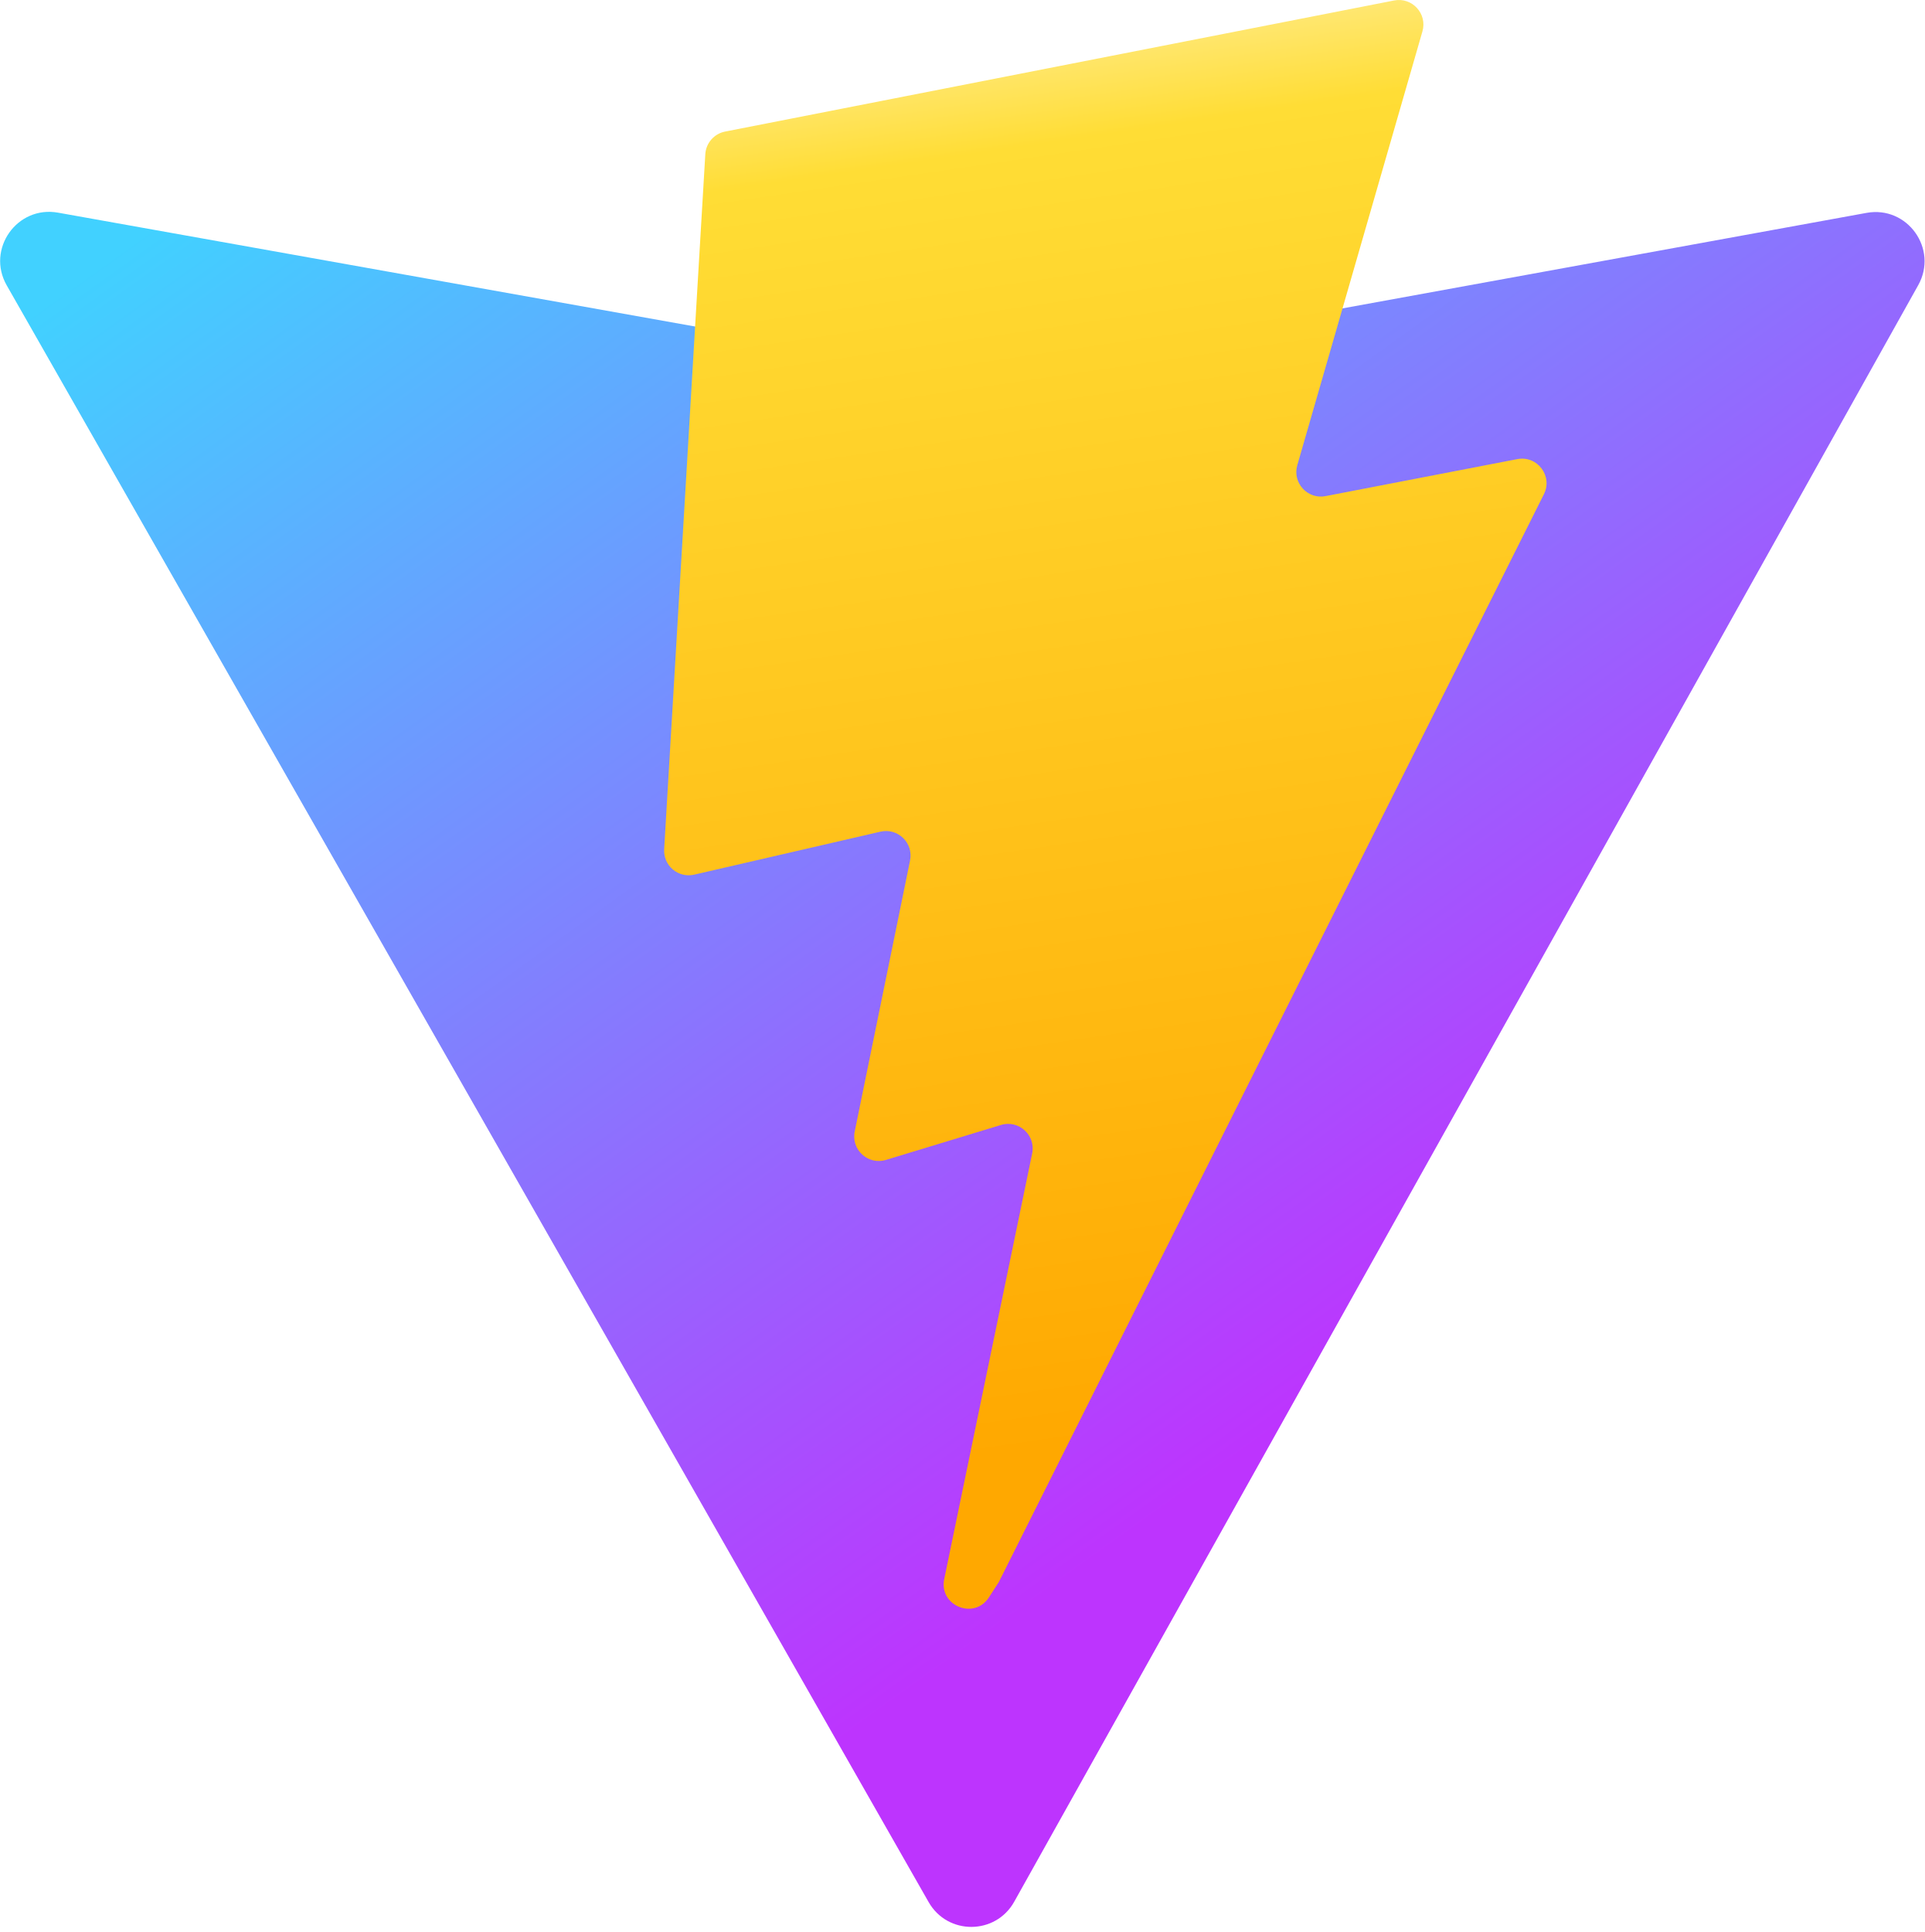
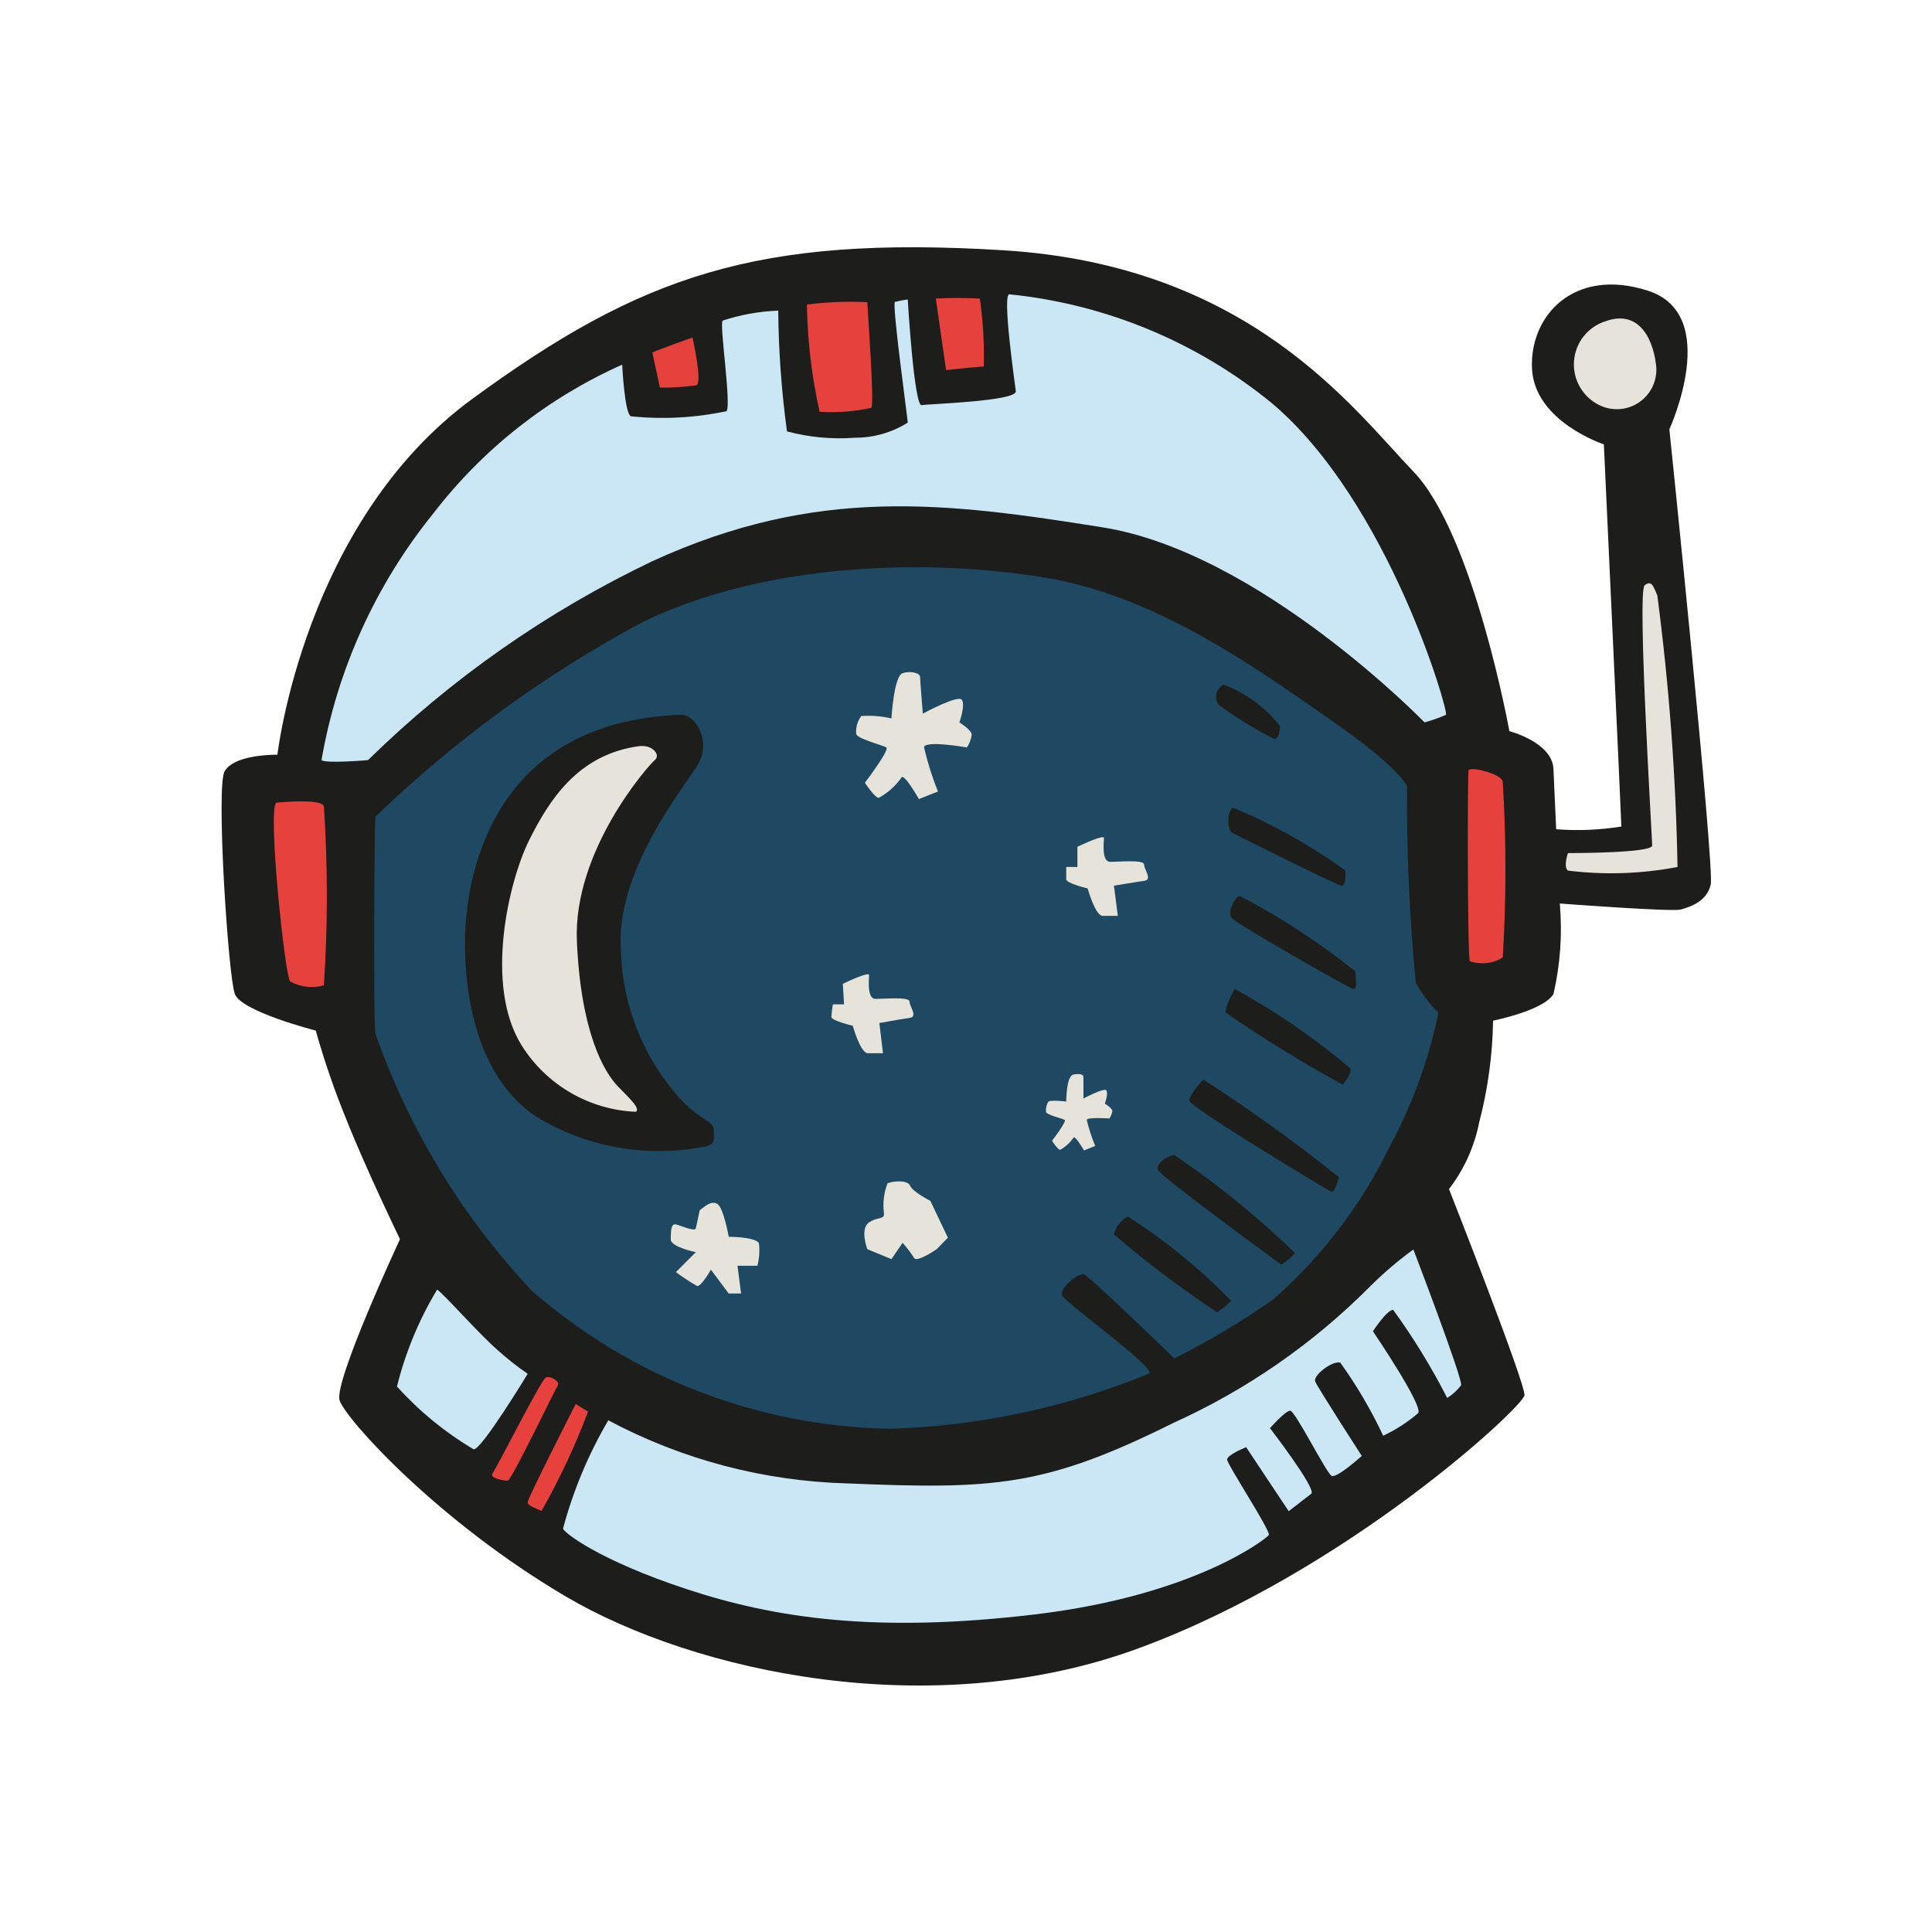
- <svg xmlns="http://www.w3.org/2000/svg" aria-hidden="true" role="img" class="iconify iconify--logos" width="31.88" height="32" preserveAspectRatio="xMidYMid meet" viewBox="0 0 256 257">
-   <defs>
-     <linearGradient id="IconifyId1813088fe1fbc01fb466" x1="-.828%" x2="57.636%" y1="7.652%" y2="78.411%">
-       <stop offset="0%" stop-color="#41D1FF" />
-       <stop offset="100%" stop-color="#BD34FE" />
-     </linearGradient>
-     <linearGradient id="IconifyId1813088fe1fbc01fb467" x1="43.376%" x2="50.316%" y1="2.242%" y2="89.03%">
-       <stop offset="0%" stop-color="#FFEA83" />
-       <stop offset="8.333%" stop-color="#FFDD35" />
-       <stop offset="100%" stop-color="#FFA800" />
-     </linearGradient>
-   </defs>
-   <path fill="url(#IconifyId1813088fe1fbc01fb466)" d="M255.153 37.938L134.897 252.976c-2.483 4.44-8.862 4.466-11.382.048L.875 37.958c-2.746-4.814 1.371-10.646 6.827-9.67l120.385 21.517a6.537 6.537 0 0 0 2.322-.004l117.867-21.483c5.438-.991 9.574 4.796 6.877 9.62Z" />
-   <path fill="url(#IconifyId1813088fe1fbc01fb467)" d="M185.432.063L96.44 17.501a3.268 3.268 0 0 0-2.634 3.014l-5.474 92.456a3.268 3.268 0 0 0 3.997 3.378l24.777-5.718c2.318-.535 4.413 1.507 3.936 3.838l-7.361 36.047c-.495 2.426 1.782 4.5 4.151 3.78l15.304-4.649c2.372-.72 4.652 1.36 4.15 3.788l-11.698 56.621c-.732 3.542 3.979 5.473 5.943 2.437l1.313-2.028l72.516-144.72c1.215-2.423-.88-5.186-3.54-4.672l-25.505 4.922c-2.396.462-4.435-1.77-3.759-4.114l16.646-57.705c.677-2.35-1.37-4.583-3.769-4.113Z" />
+ <svg xmlns="http://www.w3.org/2000/svg" width="800px" height="800px" viewBox="0 0 64 64">
+   <path d="m9.19 25s.88-7.71 6.46-11.79 9.42-5.42 17.58-4.92 11.59 5.25 13.59 7.33 3.18 8.6 3.18 8.6 1.42.37 1.46 1.25l.09 2a9.2 9.2 0 0 0 2.16-.09c0-.16-.58-12.66-.58-12.66s-2.29-.75-2.38-2.5 1.38-3.38 3.84-2.59.71 4.59.71 4.59 1.5 14.5 1.37 15.08-.71.75-1 .83-4-.2-4-.2a9.55 9.55 0 0 1 -.21 3c-.33.55-2 .88-2 .88a14.19 14.19 0 0 1 -.46 3.37 5.33 5.33 0 0 1 -1 2.21s2.54 6.45 2.5 6.83-5.88 5.83-12.75 8.37-14.75.8-19-1.7-7.3-5.88-7.5-6.5 2-5.34 2-5.34-1.13-2.33-1.79-4a27.18 27.18 0 0 1 -1-2.91s-2.46-.63-2.68-1.21-.63-6.88-.34-7.38 1.38-.55 1.75-.55z" fill="#1d1d1b" />
+   <path d="m9.15 26.59s1.54-.16 1.58.13a44.78 44.78 0 0 1 0 5.92 1.47 1.47 0 0 1 -1.12-.13c-.17-.17-.75-5.67-.46-5.92z" fill="#e7413e" />
+   <path d="m48.65 25.51c.12-.12 1.08.13 1.13.38a47.25 47.25 0 0 1 0 5.83 1.28 1.28 0 0 1 -1.09.12c-.08-.12-.08-6.29-.04-6.33z" fill="#e7413e" />
+   <path d="m53.19 10.64c1-.36 1.54.41 1.67 1.45a1.31 1.31 0 0 1 -1.86 1.34 1.5 1.5 0 0 1 .19-2.79z" fill="#e6e4da" />
+   <path d="m51.94 28.26c.13 0 2.79 0 2.79-.25s-.5-8.42-.25-8.62.3.08.42.33a80.14 80.14 0 0 1 .67 9 11.69 11.69 0 0 1 -3.63.12c-.16-.12 0-.58 0-.58z" fill="#e6e4da" />
+   <path d="m12.19 25.18s-1.41.12-1.54 0a17.84 17.84 0 0 1 3.71-8.18 16.24 16.24 0 0 1 6.25-4.92s.08 1.63.29 1.71a10.19 10.19 0 0 0 3.17-.17c.16-.25-.25-2.91-.13-3a6.7 6.7 0 0 1 1.84-.33 31.61 31.61 0 0 0 .29 4 6.72 6.72 0 0 0 2.25.21 3.27 3.27 0 0 0 1.75-.5c0-.13-.54-4-.42-4a3.84 3.84 0 0 1 .42-.08s.21 3.54.46 3.5 3.16-.13 3.12-.46-.46-3.25-.21-3.21a16.34 16.34 0 0 1 8.71 3.62c3.85 3.27 5.85 10.22 5.75 10.31a5.21 5.21 0 0 1 -.71.25s-5.46-5.63-10.66-6.46-9.46-1.38-14.92 1.12a35 35 0 0 0 -9.42 6.59z" fill="#cbe7f5" />
+   <path d="m21.61 11.68c.17-.09 1.33-.5 1.33-.5s.34 1.5.13 1.58a7.31 7.31 0 0 1 -1.21.08z" fill="#e7413e" />
+   <path d="m26.73 10.09a11.16 11.16 0 0 1 2-.08c0 .13.25 3.46.13 3.5a6.06 6.06 0 0 1 -1.71.13 17.53 17.53 0 0 1 -.42-3.55z" fill="#e7413e" />
+   <path d="m31 9.89a14.11 14.11 0 0 1 1.46 0 13.82 13.82 0 0 1 .13 2.25c-.13 0-1.25.12-1.25.12z" fill="#e7413e" />
+   <path d="m12.44 27.05a39.91 39.91 0 0 1 8.88-6.46c4.16-2 9.58-2.08 13.33-1.45s7.08 3.08 9.42 4.7 2.54 2.21 2.54 2.21a62.32 62.32 0 0 0 .29 6.5 4.31 4.31 0 0 0 .75 1 16.23 16.23 0 0 1 -1.65 4.5 16 16 0 0 1 -3.83 5 25.72 25.72 0 0 1 -3.27 1.95s-2.83-2.75-3-2.79-.83.46-.71.71 3.13 2.41 2.88 2.58a24.57 24.57 0 0 1 -8.59 1.83 18.52 18.52 0 0 1 -11.87-4.58 24 24 0 0 1 -5.17-8.5c-.08-.25-.04-7.11 0-7.2z" fill="#1f4863" />
+   <path d="m22.57 23.68c.5 0 1 .91.54 1.66s-2.75 3.55-2.54 6.17a7.61 7.61 0 0 0 1.91 4.83c.75.84 1.17.75 1.17 1.13s0 .42-.25.5a7.8 7.8 0 0 1 -5.67-1c-2.37-1.62-2.41-5.25-2.29-6.54s.79-6.54 7.13-6.75z" fill="#1d1d1b" />
+   <path d="m21.15 24.72c.46-.07.75.29.54.46s-2.71 3-2.58 6 .89 4.33 1.37 4.82.71.71.59.83a4.7 4.7 0 0 1 -3.79-2.2c-1.25-2-.42-5.46.25-6.8s1.62-2.83 3.62-3.11z" fill="#e6e4da" />
+   <g fill="#1d1d1b">
+     <path d="m40.53 22.68a4.3 4.3 0 0 1 1.87 1.37c0 .25-.08.46-.21.42a13 13 0 0 1 -1.83-1.13.46.46 0 0 1 .17-.66z" />
+     <path d="m40.86 26.76a18.48 18.48 0 0 1 3.71 2.08c0 .25 0 .5-.13.5s-3.44-1.66-3.62-1.75-.17-.79.04-.83z" />
+     <path d="m41.07 29.68a23.55 23.55 0 0 1 3.83 2.5c0 .25.08.62-.08.58s-3.79-2.12-4-2.33.12-.75.25-.75z" />
+     <path d="m40.9 32.76a22.92 22.92 0 0 1 3.83 2.63c.05.2-.25.54-.25.54a43.57 43.57 0 0 1 -3.87-2.38c-.04-.21.29-.79.29-.79z" />
+     <path d="m39.86 35.76a55.13 55.13 0 0 1 4.5 3.24c-.08.17-.13.54-.29.46s-4.67-2.79-4.67-3 .46-.7.46-.7z" />
+     <path d="m38.9 38.26a29.46 29.46 0 0 1 4 3.25 2 2 0 0 1 -.46.38s-4-2.92-4.08-3.13.29-.46.54-.5z" />
+     <path d="m37.36 40.3a18.9 18.9 0 0 1 3.42 2.79 2.3 2.3 0 0 1 -.46.38 33.32 33.32 0 0 1 -3.42-2.58.94.94 0 0 1 .46-.59z" />
+   </g>
+   <path d="m28.53 23.72a3.31 3.31 0 0 1 1 .08s.08-1.41.37-1.5.58 0 .58.13.09 1.21.09 1.21 1.16-.63 1.29-.46-.08.75-.08.75.41.25.41.41a1 1 0 0 1 -.16.42s-1.42-.25-1.42 0a10.27 10.27 0 0 0 .46 1.46l-.63.25s-.5-.88-.58-.71a2.22 2.22 0 0 1 -.75.67c-.13 0-.46-.5-.46-.5s.83-1.09.71-1.17-1-.29-1-.46a.88.88 0 0 1 .17-.58z" fill="#e6e4da" />
+   <path d="m34.73 36.49c.09-.06.59 0 .59 0s0-.84.23-.89.34 0 .34.07 0 .72 0 .72.69-.37.76-.27-.05.44-.05.44.25.15.25.25a.62.62 0 0 1 -.1.24s-.75-.05-.75.05a5.8 5.8 0 0 0 .28.86l-.37.15s-.3-.52-.35-.42a1.36 1.36 0 0 1 -.44.4c-.08 0-.27-.3-.27-.3s.49-.64.42-.69-.62-.17-.62-.27a.54.54 0 0 1 .08-.34z" fill="#e6e4da" />
+   <path d="m23.18 40.09c.17-.12.37-.33.58-.21s.38 1.09.38 1.09.87 0 1 .21a2 2 0 0 1 -.05.75h-.66l.12.92h-.41l-.59-.79s-.33.58-.46.54a7.12 7.12 0 0 1 -.7-.46l.66-.66s-.83-.17-.83-.42 0-.54.17-.5.62.25.66.13z" fill="#e6e4da" />
+   <path d="m27.92 32.59c.17-.08.87-.41.87-.29s-.08.79.21.79 1.13-.08 1.13.09.29.5 0 .54-1 .17-1 .17l.12 1h-.5c-.25 0-.5-.91-.5-.91s-.71-.17-.71-.29a3.68 3.68 0 0 1 .05-.42h.37z" fill="#e6e4da" />
+   <path d="m35.69 28.05c.17-.08.88-.41.88-.29s-.09.79.21.79 1.12-.08 1.12.09.29.5 0 .54-1 .16-1 .16l.13 1h-.5c-.25 0-.5-.91-.5-.91s-.71-.17-.71-.3 0-.41 0-.41h.37z" fill="#e6e4da" />
+   <path d="m29.4 39.2c.17-.08.67-.12.75.08s.67.5.67.5l.58 1.22-.37.38s-.67.46-.75.29a4 4 0 0 0 -.38-.5l-.37.54-.8-.33s-.25-.67.05-.88.54-.08.5-.33a2 2 0 0 1 .12-.97z" fill="#e6e4da" />
+   <path d="m14.48 42.72c.23.15 1.34 1.42 2 2a9.93 9.93 0 0 0 1 .79s-1.54 2.54-1.79 2.5a10.88 10.88 0 0 1 -2.54-2.08 11.66 11.66 0 0 1 1.33-3.21z" fill="#cbe7f5" />
+   <path d="m18.07 45.64c.12-.09.5.12.41.25s-1.54 3.16-1.66 3.16-.63-.08-.5-.25 1.58-3.04 1.75-3.16z" fill="#e7413e" />
+   <path d="m19.07 46.51.41.25a22.93 22.93 0 0 1 -1.54 3.29c-.16-.08-.46-.16-.46-.29s1.59-3.25 1.59-3.25z" fill="#e7413e" />
+   <path d="m20.15 47.05a17.88 17.88 0 0 0 7.92 2.09c4.83.2 6.54.12 10.79-2a21.89 21.89 0 0 0 6.5-4.5 12.31 12.31 0 0 1 1.46-1.25s1.66 4.34 1.58 4.5a1.74 1.74 0 0 1 -.46.42 21.86 21.86 0 0 0 -1.79-2.92c-.21 0-.67.71-.67.71s1.67 2.46 1.5 2.71a5.08 5.08 0 0 1 -1.16.75 15.42 15.42 0 0 0 -1.42-2.42c-.25-.08-.92.42-.83.63s1.54 2.46 1.54 2.46-.83.75-1 .66-1.21-2.16-1.37-2.16-.67.58-.67.58 1.54 2 1.37 2.17l-.75.58-1.41-2.12s-.63.25-.63.41 1.46 2.38 1.38 2.5-2.46 2-7.75 2.63-8.63.12-11.54-.84-4.05-1.87-4.09-2a14.52 14.52 0 0 1 1.5-3.59z" fill="#cbe7f5" />
</svg>
